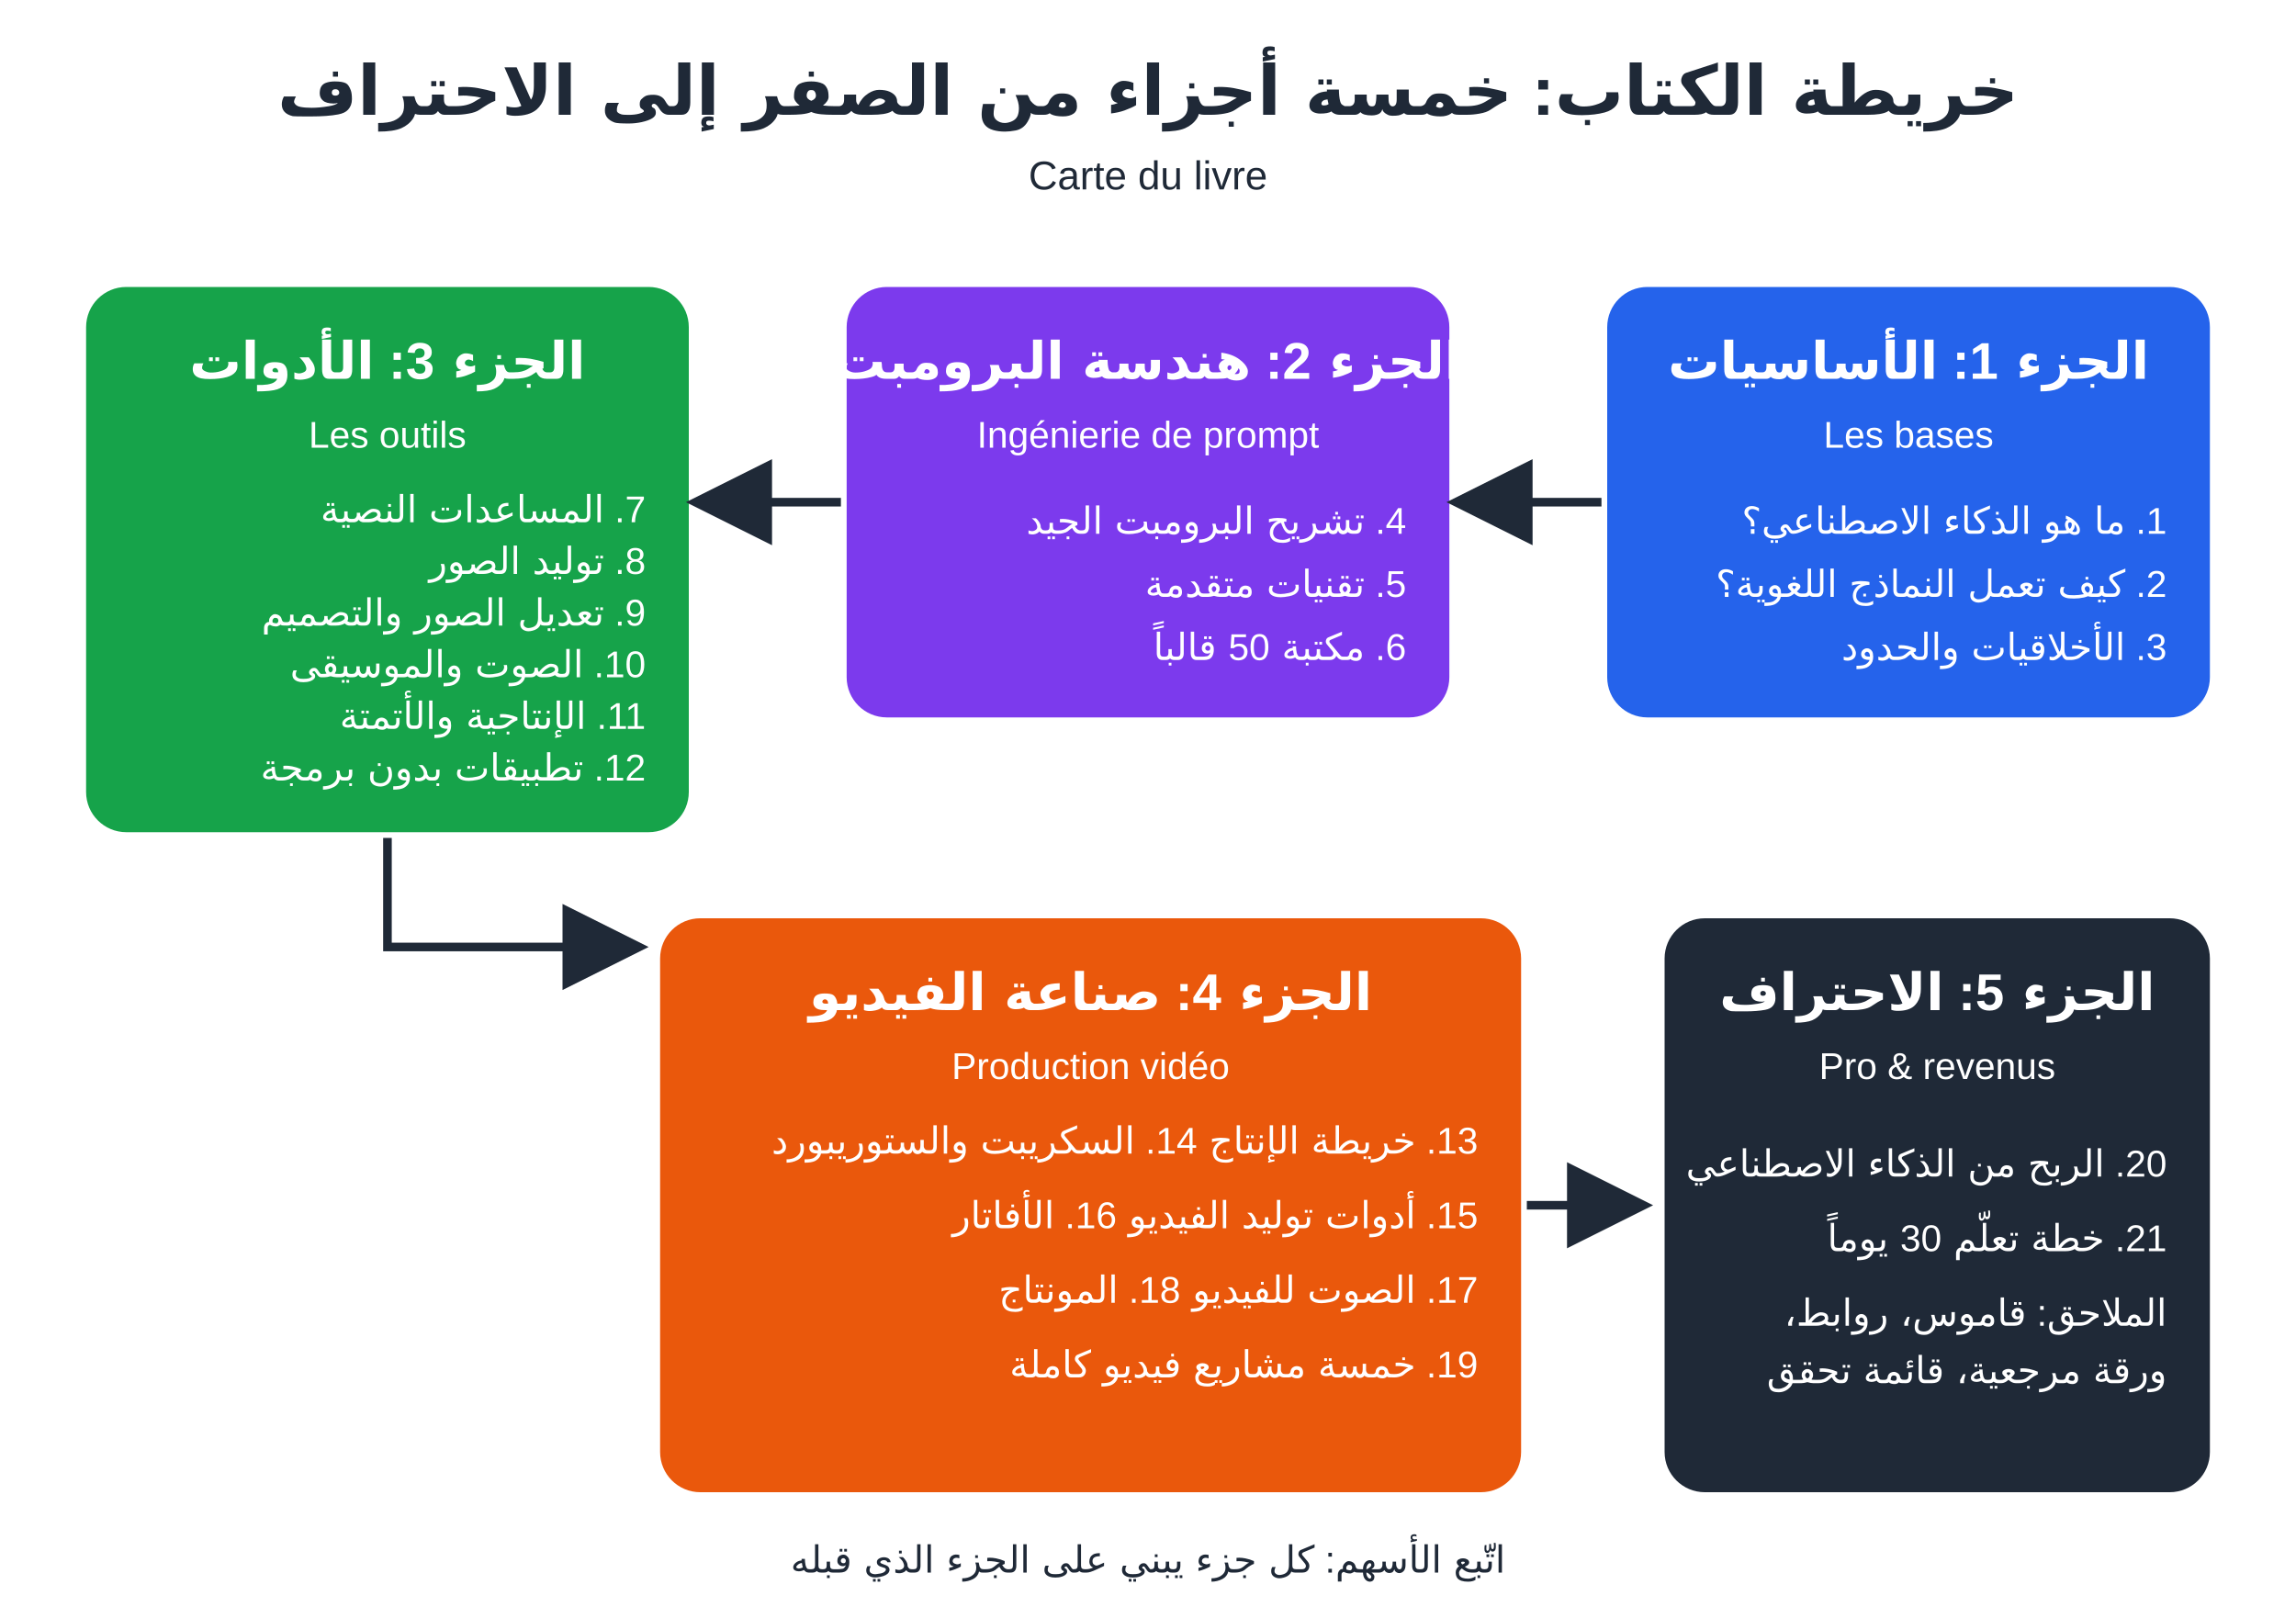
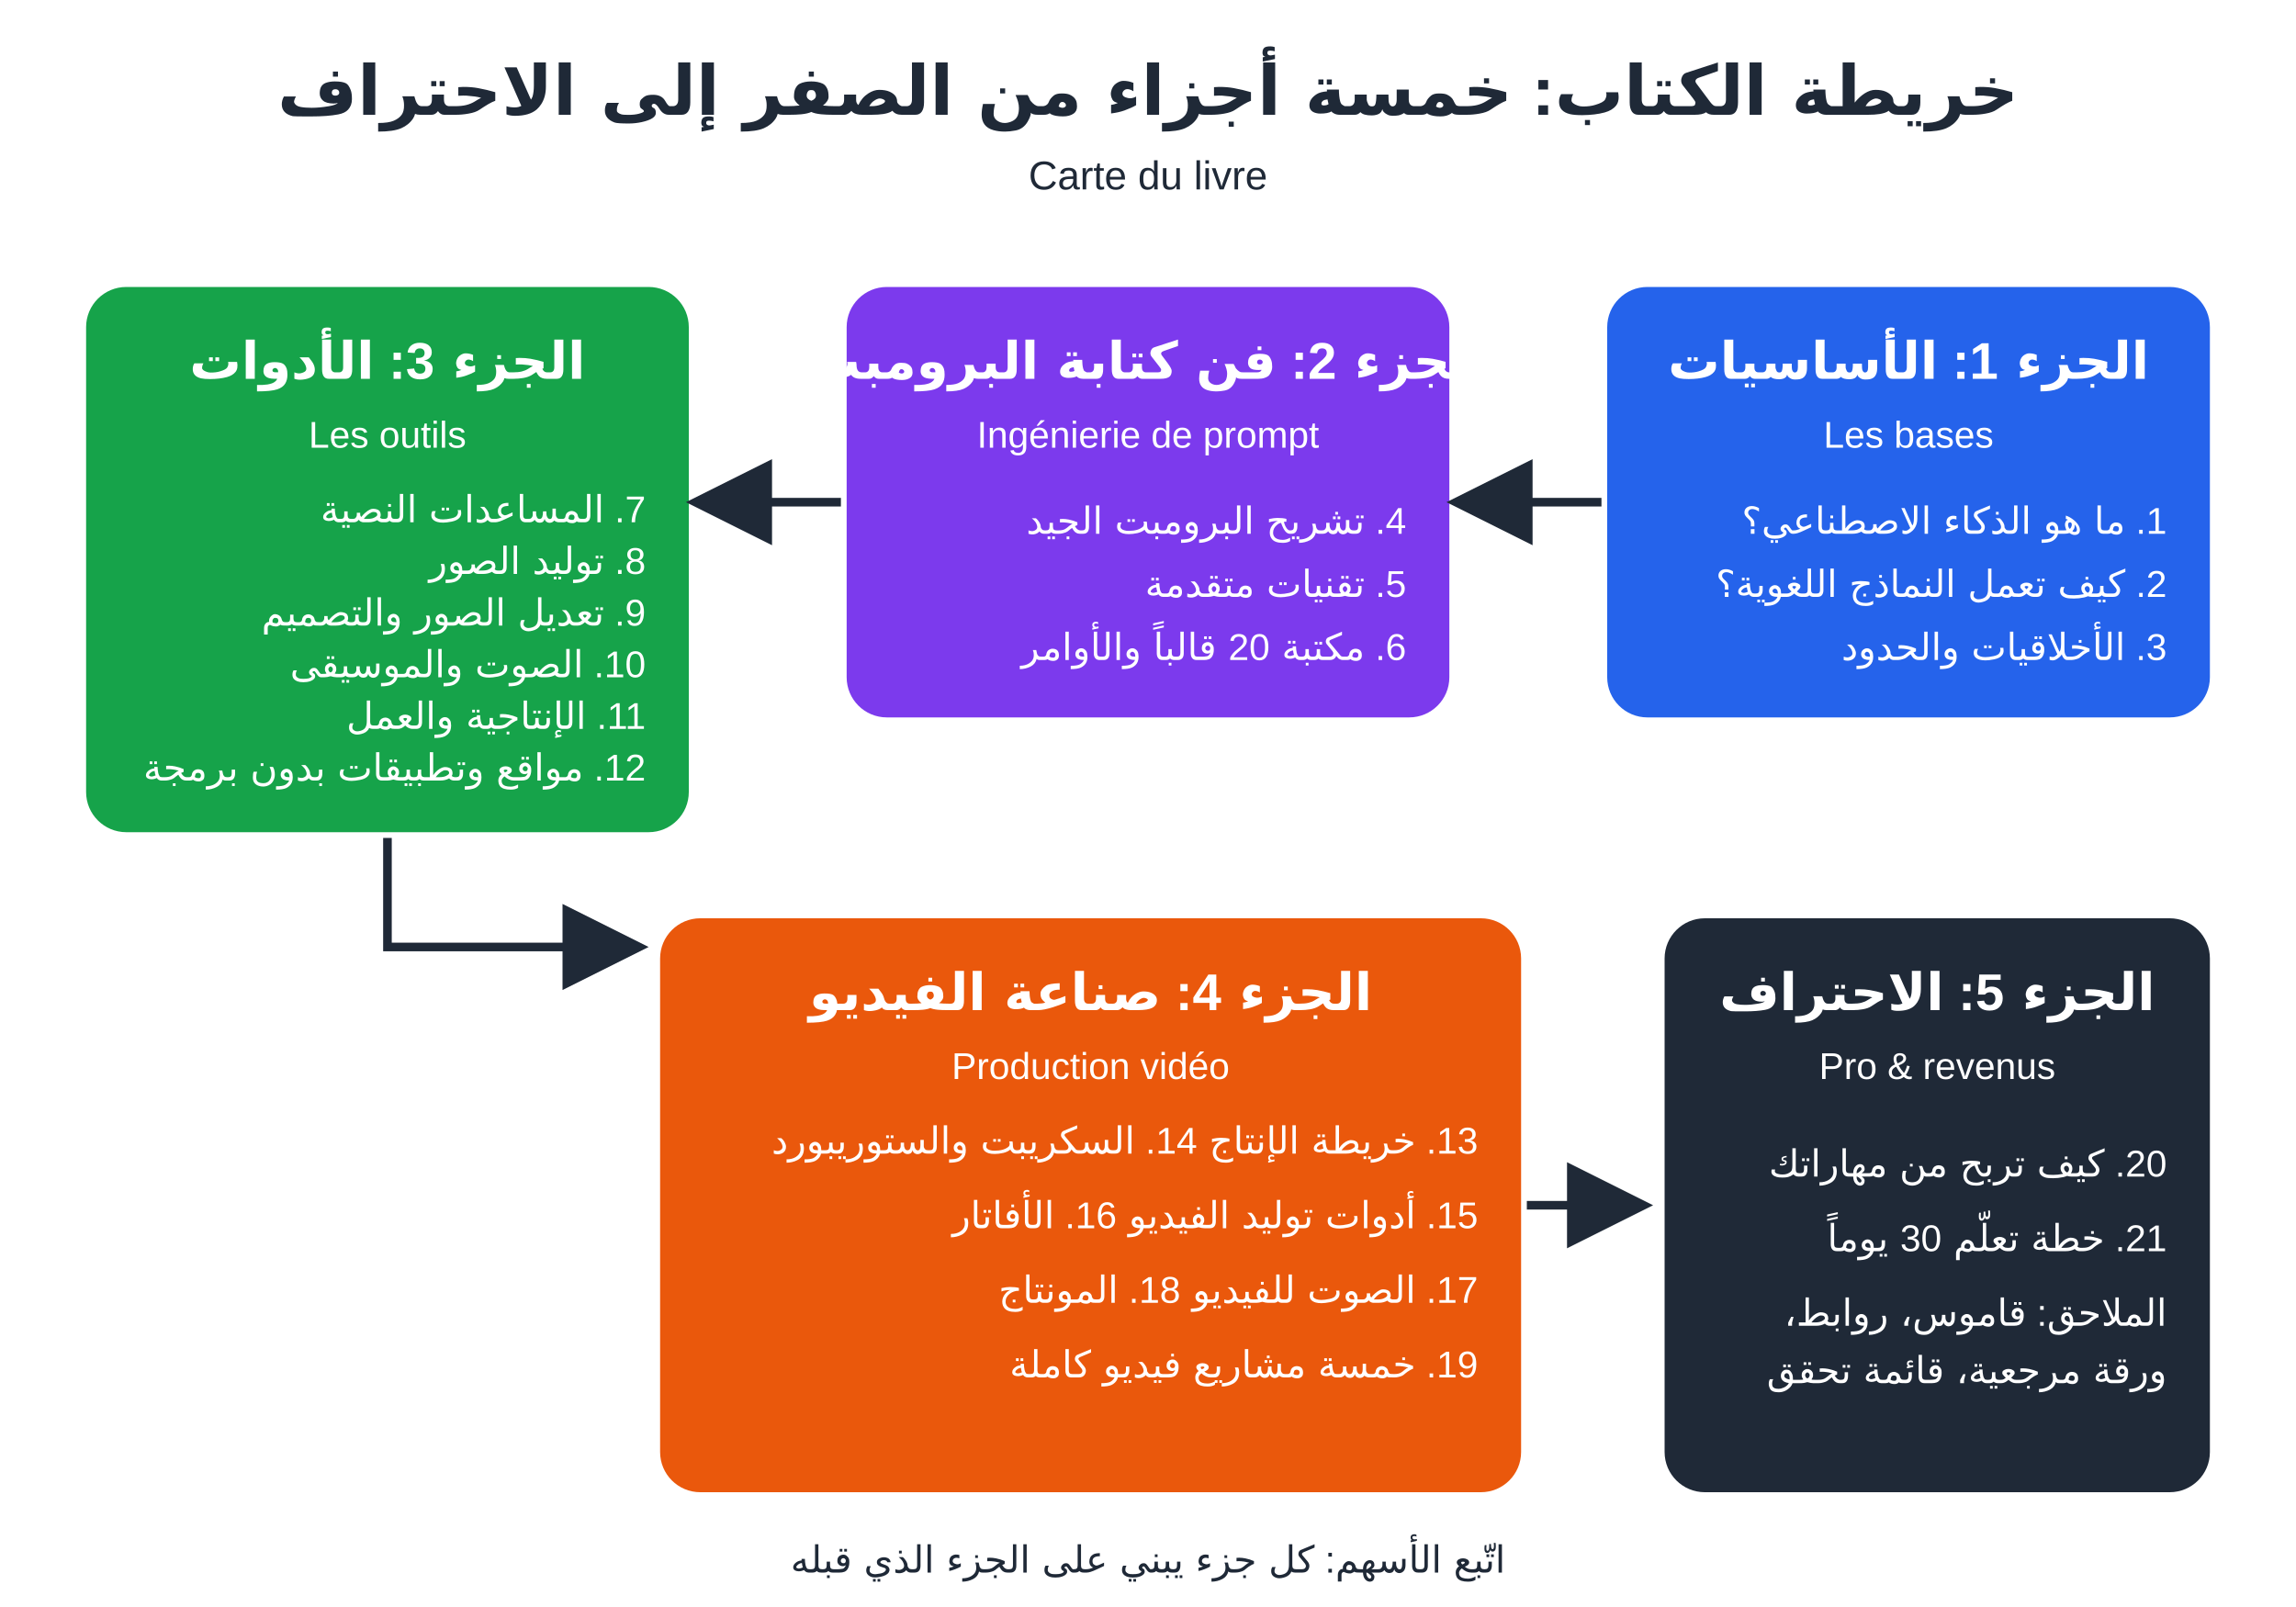
<svg xmlns="http://www.w3.org/2000/svg" viewBox="0 0 800 560" width="800" height="560" font-family="Tahoma, Arial, sans-serif">
  <rect width="100%" height="100%" fill="#ffffff" />
  <text x="400" y="40" text-anchor="middle" font-size="24" font-weight="bold" fill="#1f2937" direction="rtl">خريطة الكتاب: خمسة أجزاء من الصفر إلى الاحتراف</text>
  <text x="400" y="66" text-anchor="middle" font-size="14" fill="#1f2937">Carte du livre</text>
  <defs>
    <marker id="fl" markerWidth="10" markerHeight="10" refX="8" refY="5" orient="auto">
      <path d="M0,0 L10,5 L0,10 z" fill="#1f2937" />
    </marker>
  </defs>
  <rect x="560" y="100" width="210" height="150" rx="14" fill="#2563eb" />
  <text x="665" y="132" text-anchor="middle" font-size="18" font-weight="bold" fill="#ffffff" direction="rtl">الجزء 1: الأساسيات</text>
  <text x="665" y="156" text-anchor="middle" font-size="13" fill="#ffffff">Les bases</text>
  <text x="755" y="186" text-anchor="start" font-size="13" fill="#ffffff" direction="rtl">1. ما هو الذكاء الاصطناعي؟</text>
  <text x="755" y="208" text-anchor="start" font-size="13" fill="#ffffff" direction="rtl">2. كيف تعمل النماذج اللغوية؟</text>
  <text x="755" y="230" text-anchor="start" font-size="13" fill="#ffffff" direction="rtl">3. الأخلاقيات والحدود</text>
  <rect x="295" y="100" width="210" height="150" rx="14" fill="#7c3aed" />
-   <text x="400" y="132" text-anchor="middle" font-size="18" font-weight="bold" fill="#ffffff" direction="rtl">الجزء 2: هندسة البرومبت</text>
+   <text x="400" y="132" text-anchor="middle" font-size="18" font-weight="bold" fill="#ffffff" direction="rtl">الجزء 2: فن كتابة البرومبت</text>
  <text x="400" y="156" text-anchor="middle" font-size="13" fill="#ffffff">Ingénierie de prompt</text>
  <text x="490" y="186" text-anchor="start" font-size="13" fill="#ffffff" direction="rtl">4. تشريح البرومبت الجيد</text>
  <text x="490" y="208" text-anchor="start" font-size="13" fill="#ffffff" direction="rtl">5. تقنيات متقدمة</text>
-   <text x="490" y="230" text-anchor="start" font-size="13" fill="#ffffff" direction="rtl">6. مكتبة 50 قالباً</text>
+   <text x="490" y="230" text-anchor="start" font-size="13" fill="#ffffff" direction="rtl">6. مكتبة 20 قالباً والأوامر</text>
  <rect x="30" y="100" width="210" height="190" rx="14" fill="#16a34a" />
  <text x="135" y="132" text-anchor="middle" font-size="18" font-weight="bold" fill="#ffffff" direction="rtl">الجزء 3: الأدوات</text>
  <text x="135" y="156" text-anchor="middle" font-size="13" fill="#ffffff">Les outils</text>
  <text x="225" y="182" text-anchor="start" font-size="13" fill="#ffffff" direction="rtl">7. المساعدات النصية</text>
  <text x="225" y="200" text-anchor="start" font-size="13" fill="#ffffff" direction="rtl">8. توليد الصور</text>
  <text x="225" y="218" text-anchor="start" font-size="13" fill="#ffffff" direction="rtl">9. تعديل الصور والتصميم</text>
  <text x="225" y="236" text-anchor="start" font-size="13" fill="#ffffff" direction="rtl">10. الصوت والموسيقى</text>
-   <text x="225" y="254" text-anchor="start" font-size="13" fill="#ffffff" direction="rtl">11. الإنتاجية والأتمتة</text>
-   <text x="225" y="272" text-anchor="start" font-size="13" fill="#ffffff" direction="rtl">12. تطبيقات بدون برمجة</text>
+   <text x="225" y="254" text-anchor="start" font-size="13" fill="#ffffff" direction="rtl">11. الإنتاجية والعمل</text>
+   <text x="225" y="272" text-anchor="start" font-size="13" fill="#ffffff" direction="rtl">12. مواقع وتطبيقات بدون برمجة</text>
  <line x1="558" y1="175" x2="510" y2="175" stroke="#1f2937" stroke-width="3" marker-end="url(#fl)" />
  <line x1="293" y1="175" x2="245" y2="175" stroke="#1f2937" stroke-width="3" marker-end="url(#fl)" />
  <path d="M135,292 L135,330 L220,330" fill="none" stroke="#1f2937" stroke-width="3" marker-end="url(#fl)" />
  <rect x="230" y="320" width="300" height="200" rx="14" fill="#ea580c" />
  <text x="380" y="352" text-anchor="middle" font-size="18" font-weight="bold" fill="#ffffff" direction="rtl">الجزء 4: صناعة الفيديو</text>
  <text x="380" y="376" text-anchor="middle" font-size="13" fill="#ffffff">Production vidéo</text>
  <text x="515" y="402" text-anchor="start" font-size="13" fill="#ffffff" direction="rtl">13. خريطة الإنتاج   14. السكريبت والستوريبورد</text>
  <text x="515" y="428" text-anchor="start" font-size="13" fill="#ffffff" direction="rtl">15. أدوات توليد الفيديو   16. الأفاتار</text>
  <text x="515" y="454" text-anchor="start" font-size="13" fill="#ffffff" direction="rtl">17. الصوت للفيديو   18. المونتاج</text>
  <text x="515" y="480" text-anchor="start" font-size="13" fill="#ffffff" direction="rtl">19. خمسة مشاريع فيديو كاملة</text>
  <line x1="532" y1="420" x2="570" y2="420" stroke="#1f2937" stroke-width="3" marker-end="url(#fl)" />
  <rect x="580" y="320" width="190" height="200" rx="14" fill="#1f2937" />
  <text x="675" y="352" text-anchor="middle" font-size="18" font-weight="bold" fill="#ffffff" direction="rtl">الجزء 5: الاحتراف</text>
  <text x="675" y="376" text-anchor="middle" font-size="13" fill="#ffffff">Pro &amp; revenus</text>
-   <text x="755" y="410" text-anchor="start" font-size="13" fill="#ffffff" direction="rtl">20. الربح من الذكاء الاصطناعي</text>
+   <text x="755" y="410" text-anchor="start" font-size="13" fill="#ffffff" direction="rtl">20. كيف تربح من مهاراتك</text>
  <text x="755" y="436" text-anchor="start" font-size="13" fill="#ffffff" direction="rtl">21. خطة تعلّم 30 يوماً</text>
  <text x="755" y="462" text-anchor="start" font-size="13" fill="#ffffff" direction="rtl">الملاحق: قاموس، روابط،</text>
  <text x="755" y="482" text-anchor="start" font-size="13" fill="#ffffff" direction="rtl">ورقة مرجعية، قائمة تحقق</text>
  <text x="400" y="548" text-anchor="middle" font-size="13" fill="#1f2937" direction="rtl">اتّبع الأسهم: كل جزء يبني على الجزء الذي قبله</text>
</svg>
